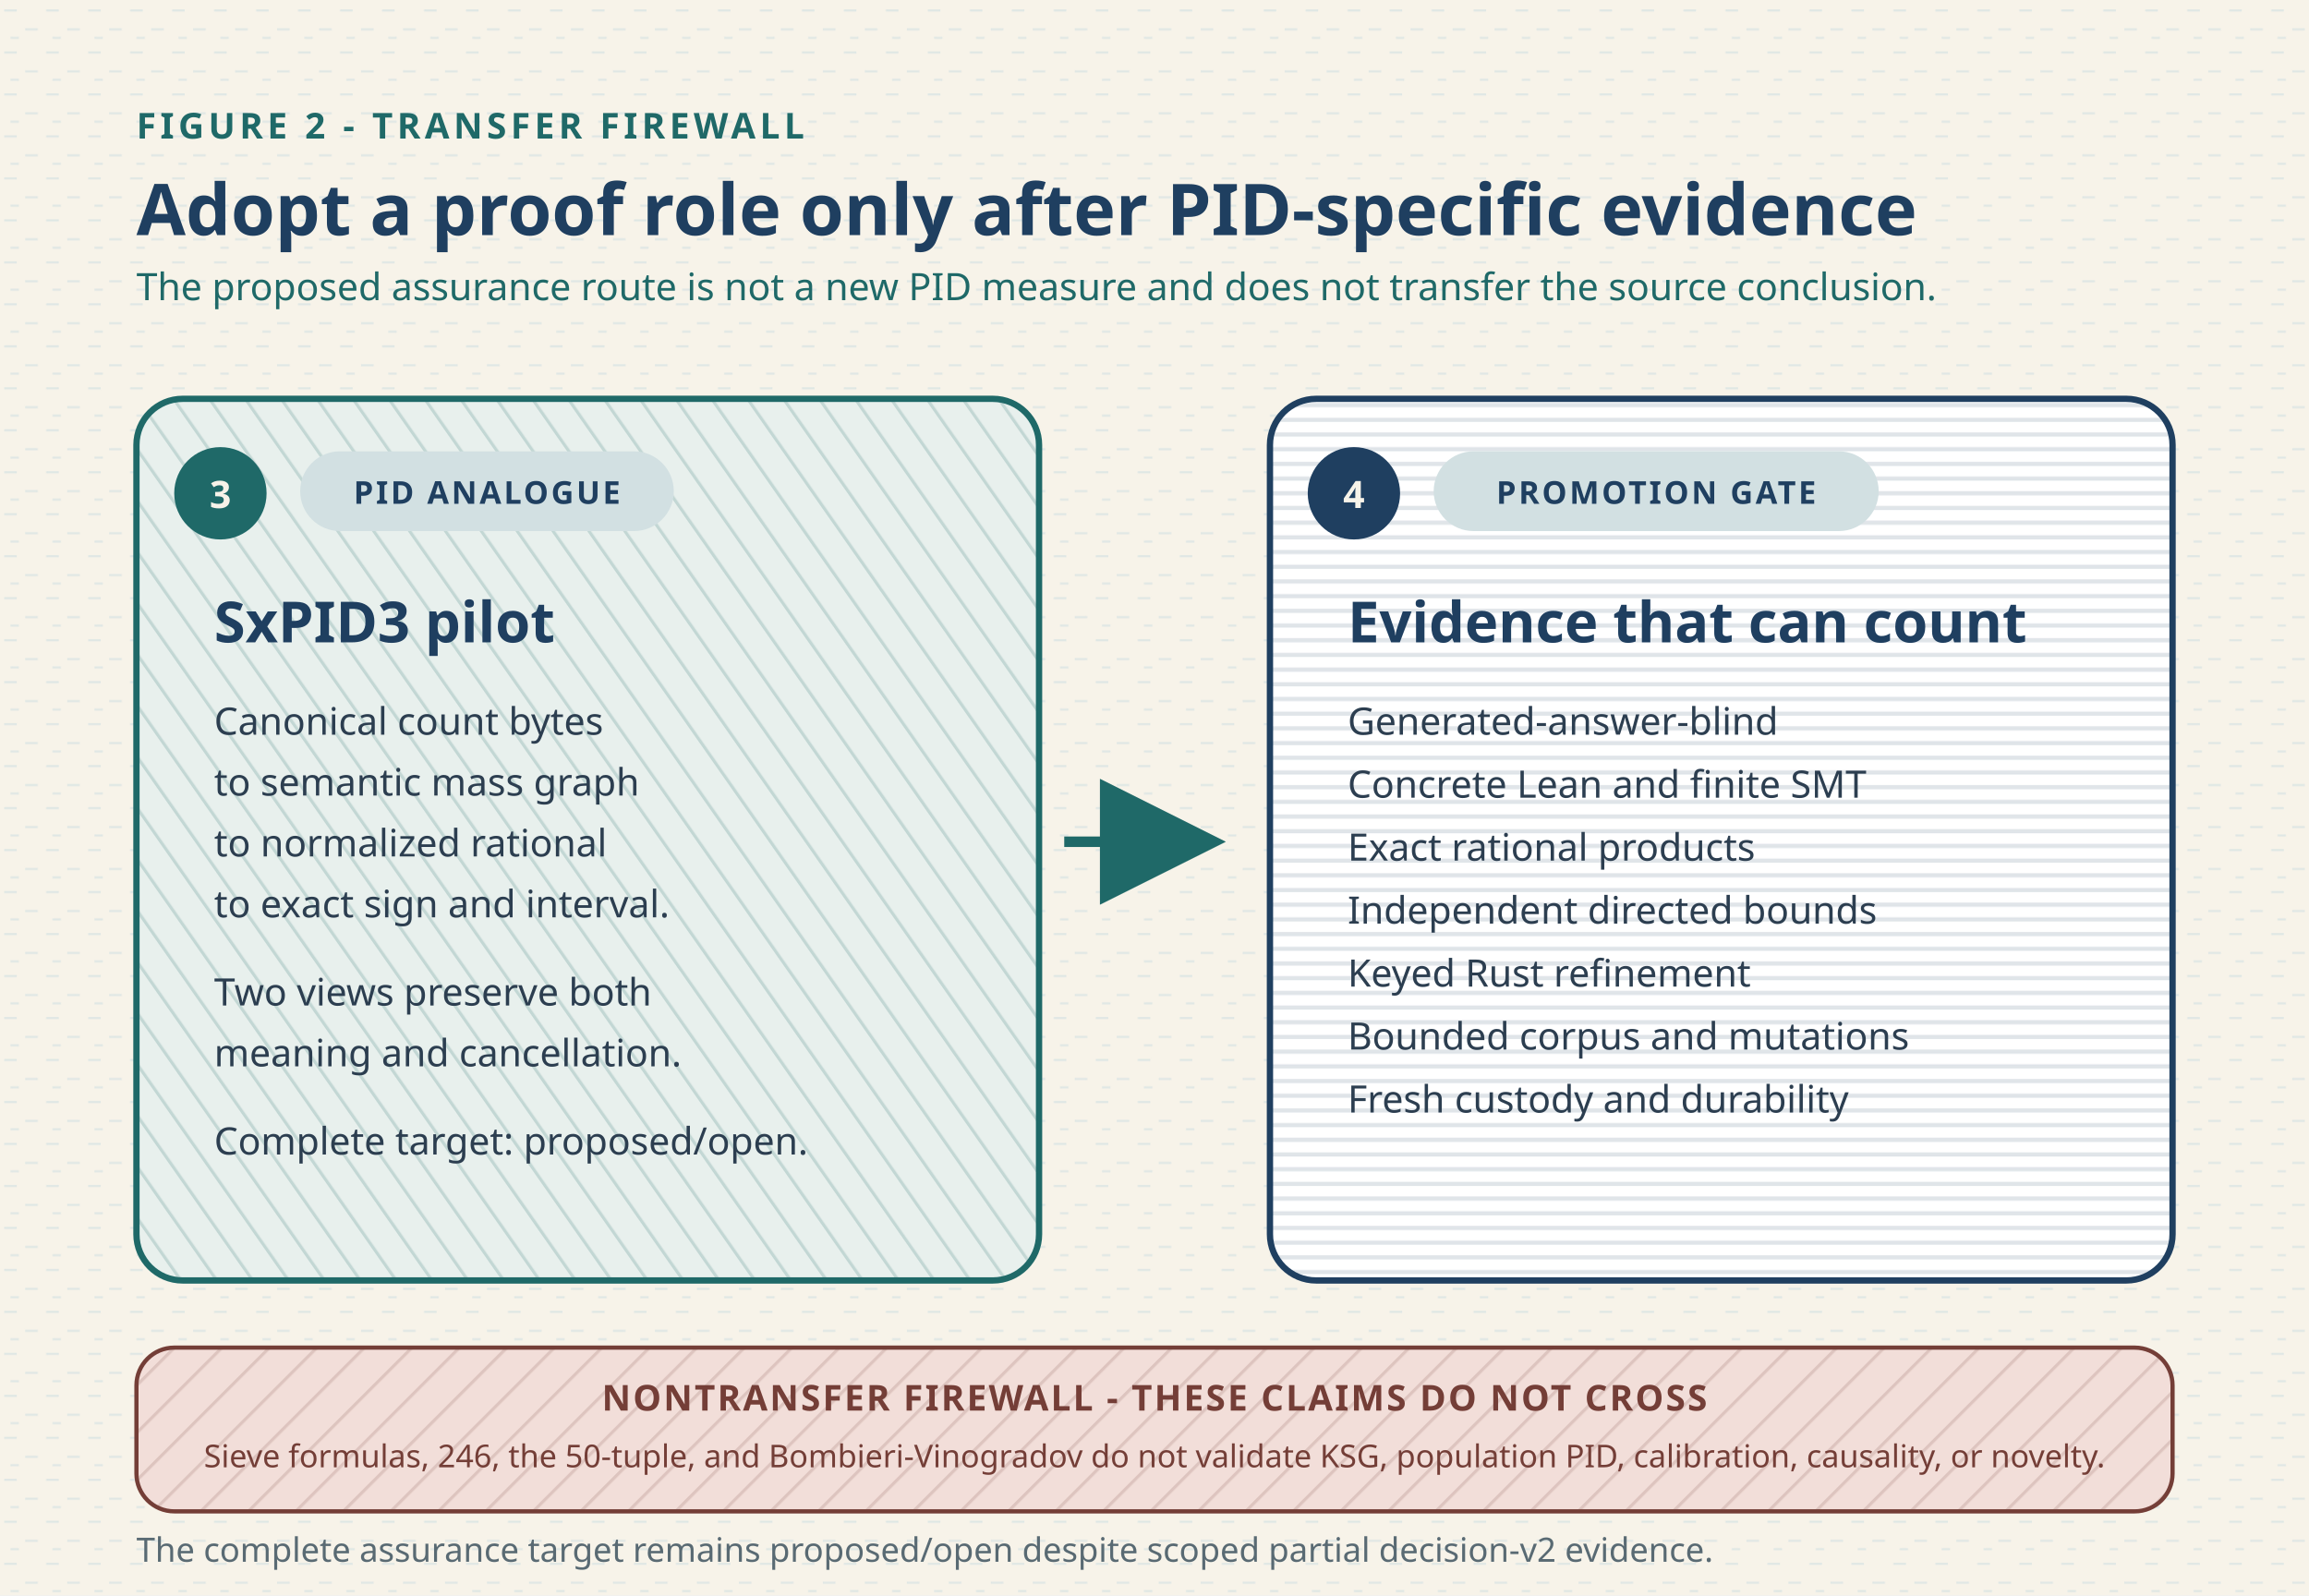
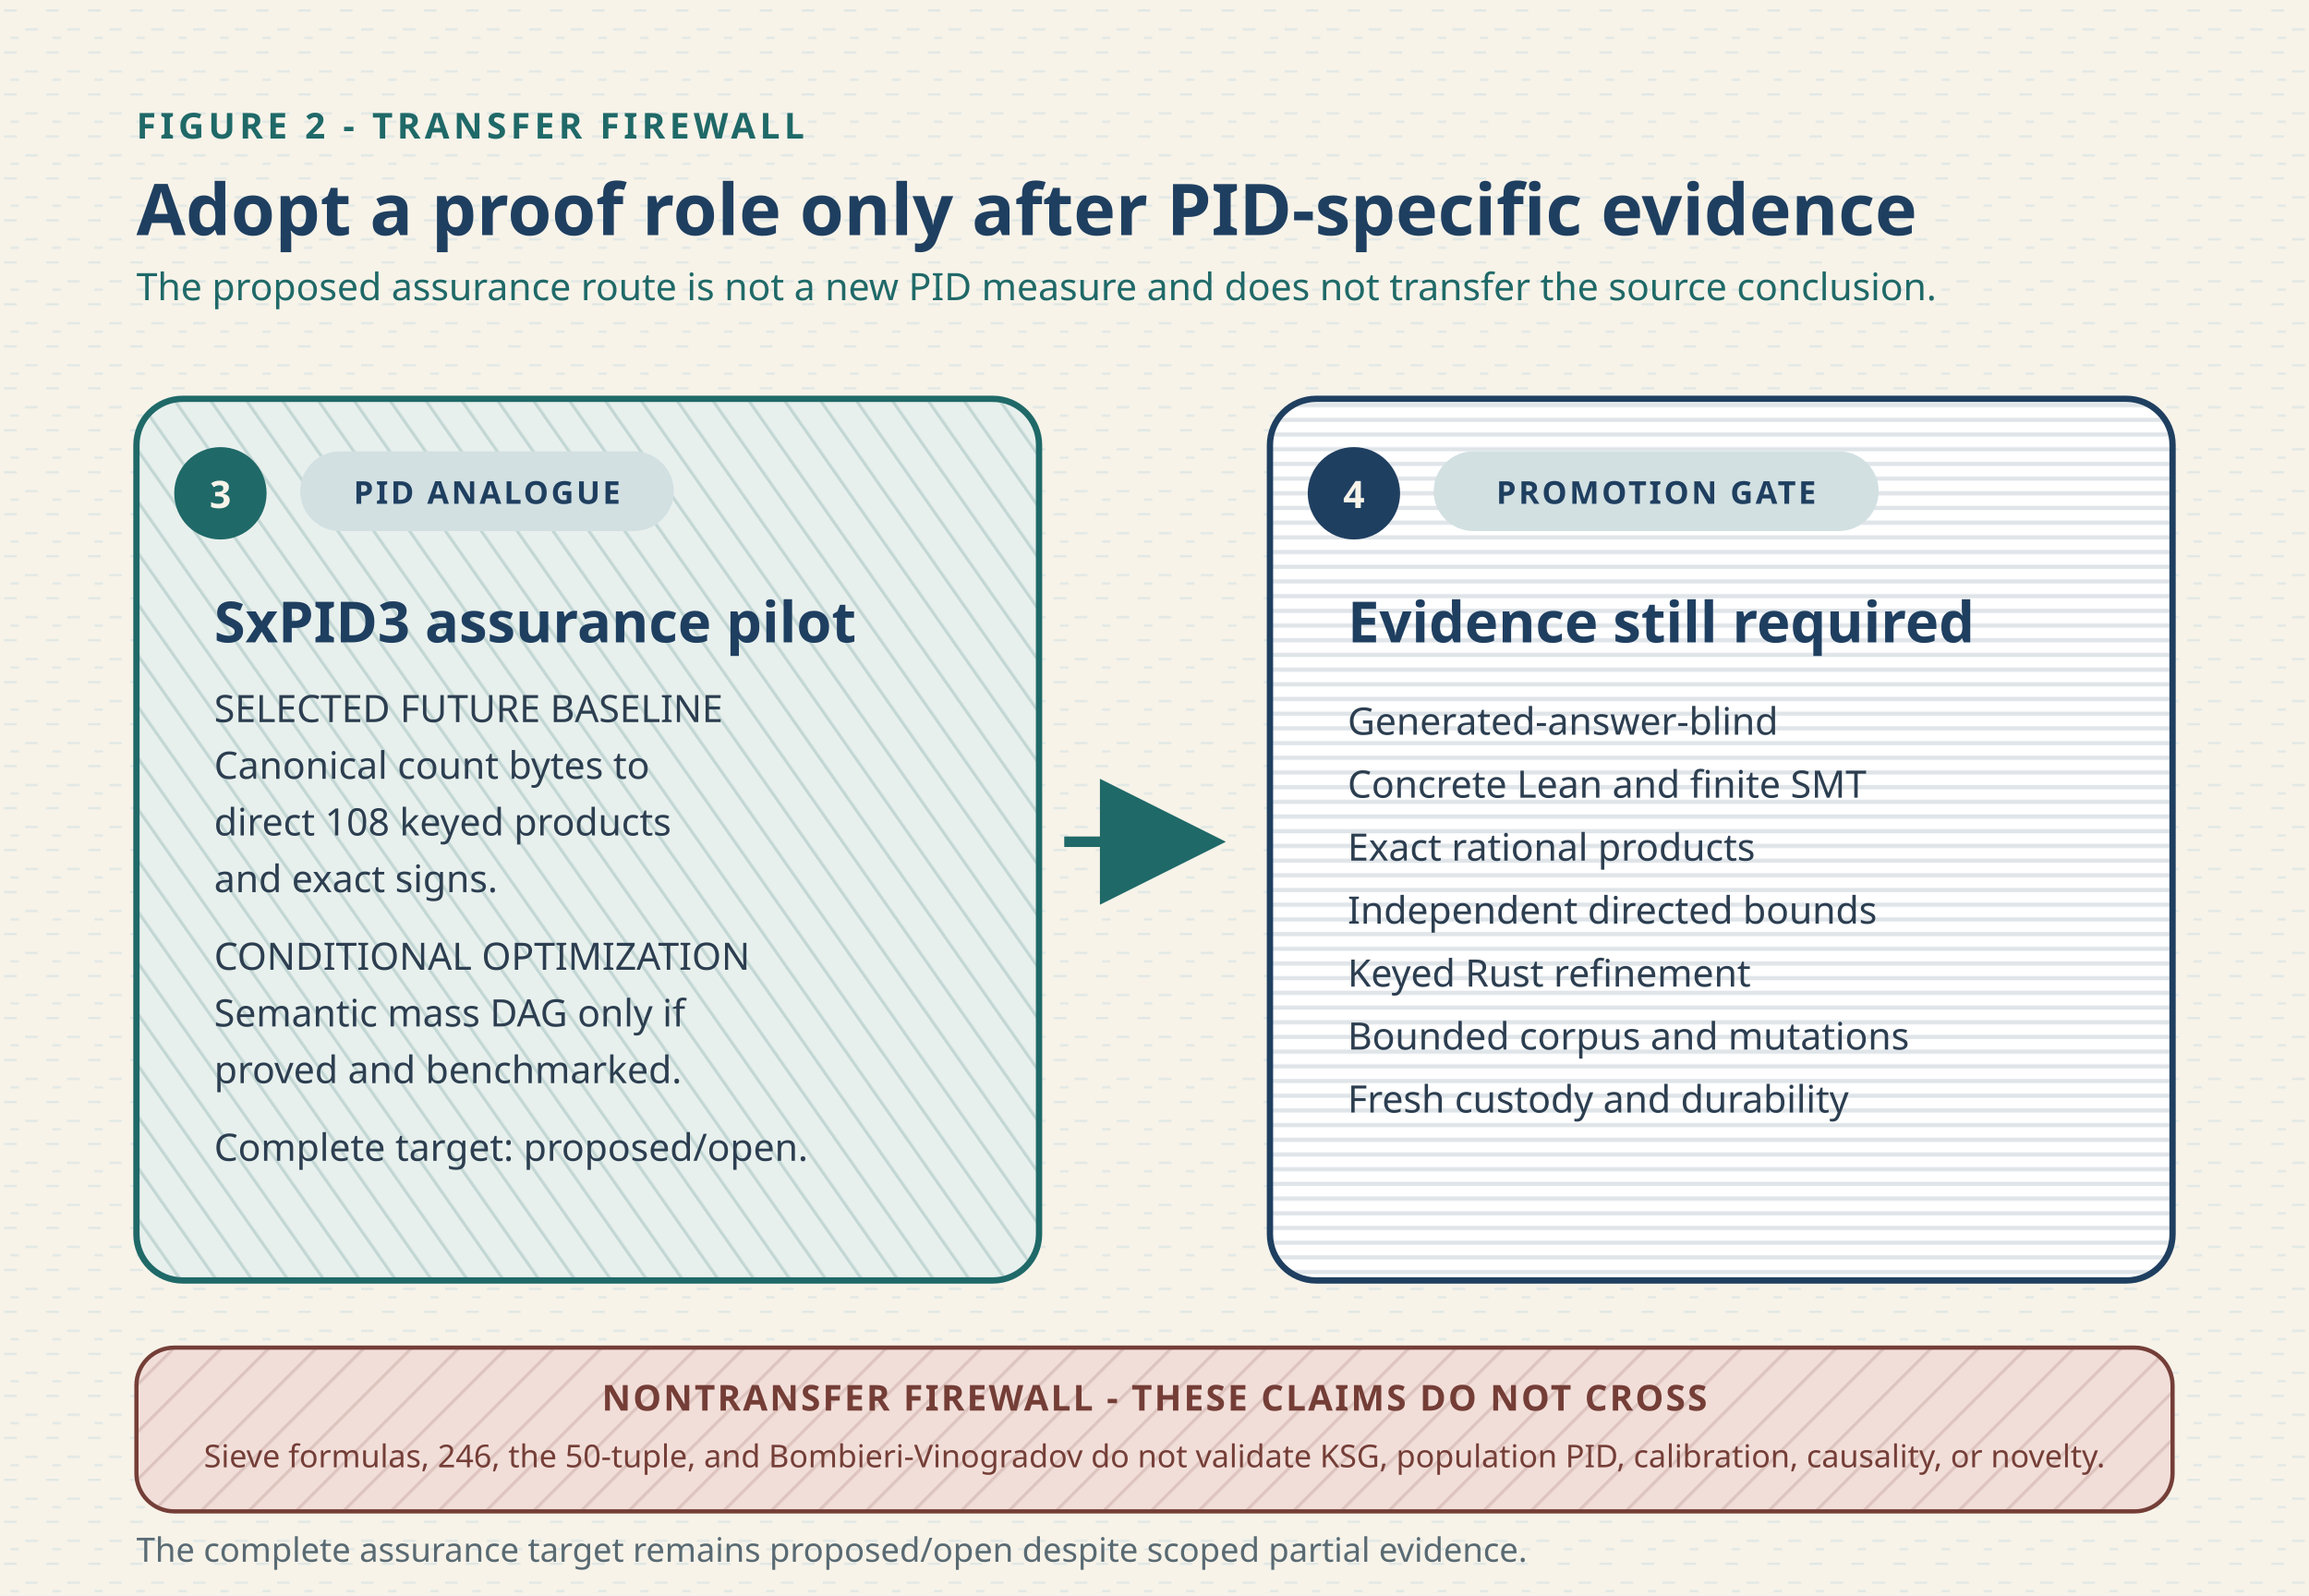
<svg xmlns="http://www.w3.org/2000/svg" width="1100" height="760" viewBox="0 0 1100 760" role="img" aria-labelledby="title desc">
  <defs>
    <pattern id="grain" width="20" height="20" patternUnits="userSpaceOnUse">
      <path d="M2 5H8M12 14H18M5 18H9" stroke="#D2E0E2" stroke-width="1" opacity=".62" />
    </pattern>
    <pattern id="pidHatch" width="14" height="14" patternUnits="userSpaceOnUse" patternTransform="rotate(-35)">
      <path d="M0 0V14" stroke="#1F6968" stroke-width="3" opacity=".18" />
    </pattern>
    <pattern id="gateBars" width="16" height="14" patternUnits="userSpaceOnUse">
      <path d="M0 4H16M0 11H16" stroke="#1F3F60" stroke-width="2" opacity=".14" />
    </pattern>
    <pattern id="blocked" width="16" height="16" patternUnits="userSpaceOnUse" patternTransform="rotate(45)">
      <path d="M0 0V16" stroke="#743E37" stroke-width="3" opacity=".16" />
    </pattern>
    <marker id="arrow" markerWidth="12" markerHeight="12" refX="10" refY="6" orient="auto">
      <path d="M0 0L12 6L0 12Z" fill="#1F6968" />
    </marker>
    <style>
      .sans { font-family: SourceSansPro, sans-serif; }
      .title { font-size: 34px; font-weight: 750; fill: #1F3F60; }
      .subtitle { font-size: 18px; fill: #1F6968; }
      .kicker { font-size: 17px; font-weight: 780; letter-spacing: 2px; fill: #1F6968; }
      .panelTitle { font-size: 27px; font-weight: 760; fill: #1F3F60; }
      .body { font-size: 18px; fill: #2C3E50; }
      .small { font-size: 16px; fill: #596A73; }
      .number { font-size: 18px; font-weight: 800; fill: #F7F3E9; }
      .pill { font-size: 15px; font-weight: 760; fill: #1F3F60; letter-spacing: 1.2px; }
      .fireTitle { font-size: 17px; font-weight: 800; fill: #743E37; letter-spacing: 1px; }
      .fire { font-size: 15px; fill: #743E37; }
    </style>
  </defs>
  <rect width="1100" height="760" fill="#F7F3E9" />
  <rect width="1100" height="760" fill="url(#grain)" />
  <g class="sans">
    <text x="65" y="66" class="kicker">FIGURE 2 - TRANSFER FIREWALL</text>
    <text x="65" y="112" class="title">Adopt a proof role only after PID-specific evidence</text>
    <text x="65" y="143" class="subtitle">The proposed assurance route is not a new PID measure and does not transfer the source conclusion.</text>
    <rect x="65" y="190" width="430" height="420" rx="22" fill="#E8F0ED" stroke="#1F6968" stroke-width="3" />
    <rect x="65" y="190" width="430" height="420" rx="22" fill="url(#pidHatch)" />
    <circle cx="105" cy="235" r="22" fill="#1F6968" />
    <text x="105" y="242" text-anchor="middle" class="number">3</text>
    <rect x="143" y="215" width="178" height="38" rx="19" fill="#D2E0E2" />
    <text x="232" y="240" text-anchor="middle" class="pill">PID ANALOGUE</text>
-     <text x="102" y="306" class="panelTitle">SxPID3 pilot</text>
-     <text x="102" y="350" class="body">
-       <tspan x="102" dy="0">Canonical count bytes</tspan>
-       <tspan x="102" dy="29">to semantic mass graph</tspan>
-       <tspan x="102" dy="29">to normalized rational</tspan>
-       <tspan x="102" dy="29">to exact sign and interval.</tspan>
-       <tspan x="102" dy="42">Two views preserve both</tspan>
-       <tspan x="102" dy="29">meaning and cancellation.</tspan>
-       <tspan x="102" dy="42">Complete target: proposed/open.</tspan>
+     <text x="102" y="306" class="panelTitle">SxPID3 assurance pilot</text>
+     <text x="102" y="344" class="body">
+       <tspan x="102" dy="0">SELECTED FUTURE BASELINE</tspan>
+       <tspan x="102" dy="27">Canonical count bytes to</tspan>
+       <tspan x="102" dy="27">direct 108 keyed products</tspan>
+       <tspan x="102" dy="27">and exact signs.</tspan>
+       <tspan x="102" dy="37">CONDITIONAL OPTIMIZATION</tspan>
+       <tspan x="102" dy="27">Semantic mass DAG only if</tspan>
+       <tspan x="102" dy="27">proved and benchmarked.</tspan>
+       <tspan x="102" dy="37">Complete target: proposed/open.</tspan>
    </text>
    <path d="M507 401H574" stroke="#1F6968" stroke-width="5" marker-end="url(#arrow)" />
    <rect x="605" y="190" width="430" height="420" rx="22" fill="#FFFFFF" stroke="#1F3F60" stroke-width="3" />
    <rect x="605" y="190" width="430" height="420" rx="22" fill="url(#gateBars)" />
    <circle cx="645" cy="235" r="22" fill="#1F3F60" />
    <text x="645" y="242" text-anchor="middle" class="number">4</text>
    <rect x="683" y="215" width="212" height="38" rx="19" fill="#D2E0E2" />
    <text x="789" y="240" text-anchor="middle" class="pill">PROMOTION GATE</text>
-     <text x="642" y="306" class="panelTitle">Evidence that can count</text>
+     <text x="642" y="306" class="panelTitle">Evidence still required</text>
    <text x="642" y="350" class="body">
      <tspan x="642" dy="0">Generated-answer-blind</tspan>
      <tspan x="642" dy="30">Concrete Lean and finite SMT</tspan>
      <tspan x="642" dy="30">Exact rational products</tspan>
      <tspan x="642" dy="30">Independent directed bounds</tspan>
      <tspan x="642" dy="30">Keyed Rust refinement</tspan>
      <tspan x="642" dy="30">Bounded corpus and mutations</tspan>
      <tspan x="642" dy="30">Fresh custody and durability</tspan>
    </text>
    <rect x="65" y="642" width="970" height="78" rx="18" fill="#F2DED9" stroke="#743E37" stroke-width="2" />
    <rect x="65" y="642" width="970" height="78" rx="18" fill="url(#blocked)" />
    <text x="550" y="672" text-anchor="middle" class="fireTitle">NONTRANSFER FIREWALL - THESE CLAIMS DO NOT CROSS</text>
    <text x="550" y="699" text-anchor="middle" class="fire">Sieve formulas, 246, the 50-tuple, and Bombieri-Vinogradov do not validate KSG, population PID, calibration, causality, or novelty.</text>
-     <text x="65" y="744" class="small">The complete assurance target remains proposed/open despite scoped partial decision-v2 evidence.</text>
+     <text x="65" y="744" class="small">The complete assurance target remains proposed/open despite scoped partial evidence.</text>
  </g>
</svg>
